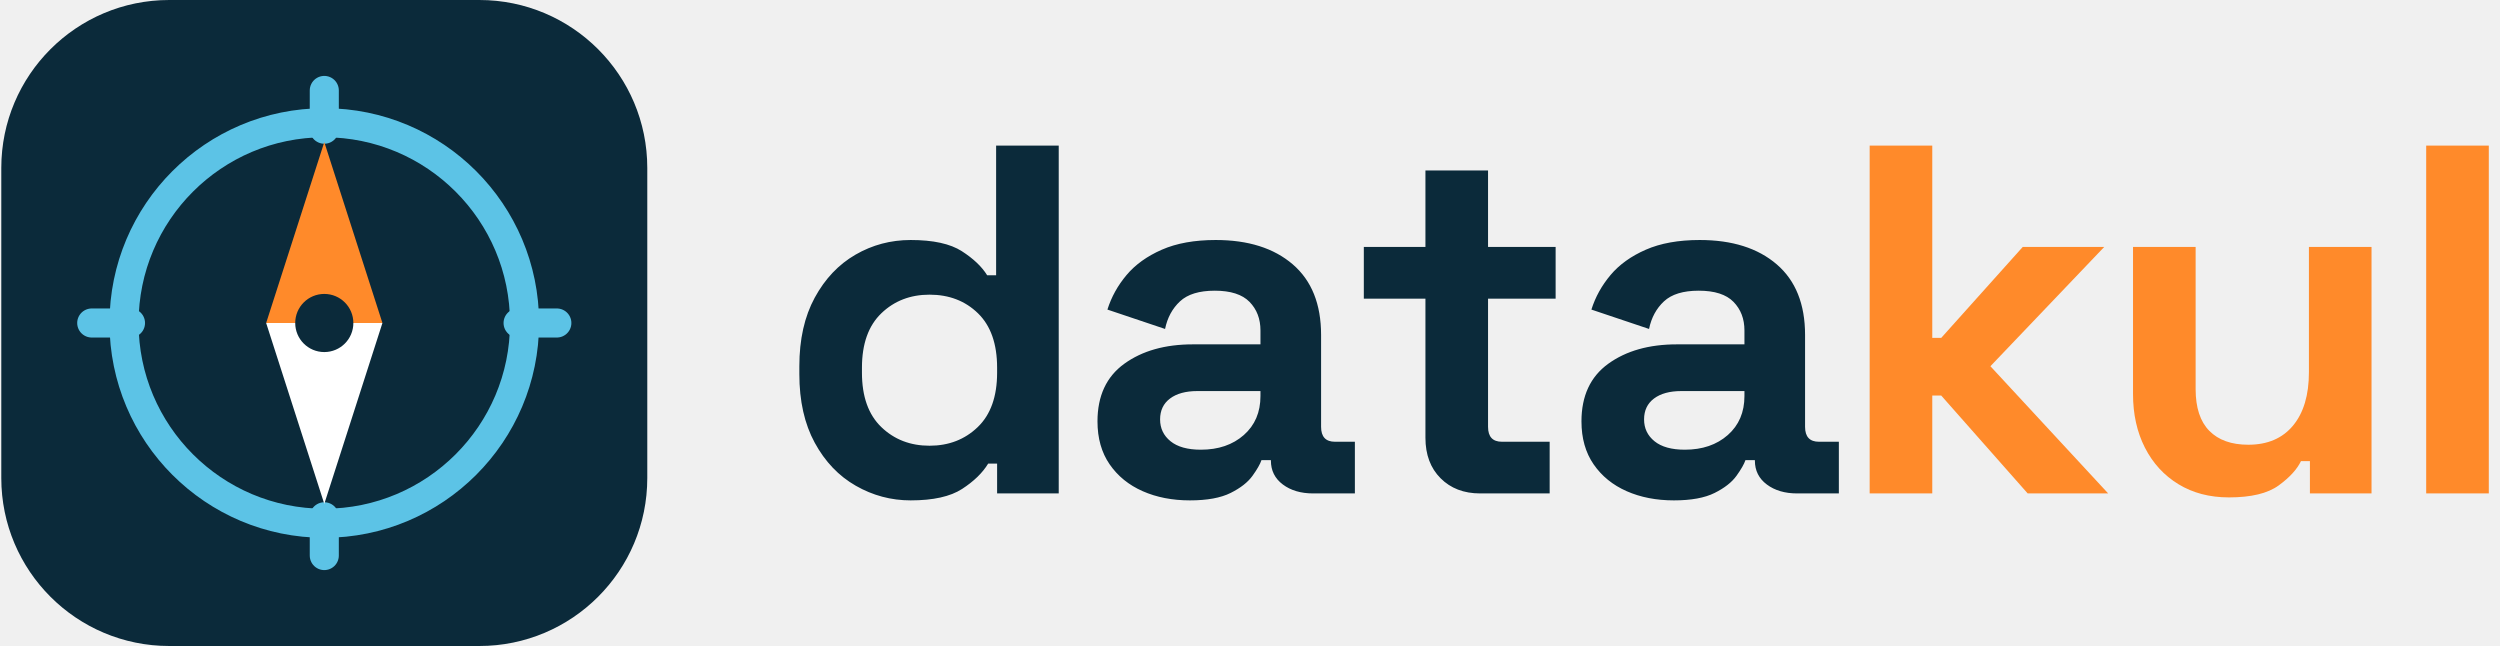
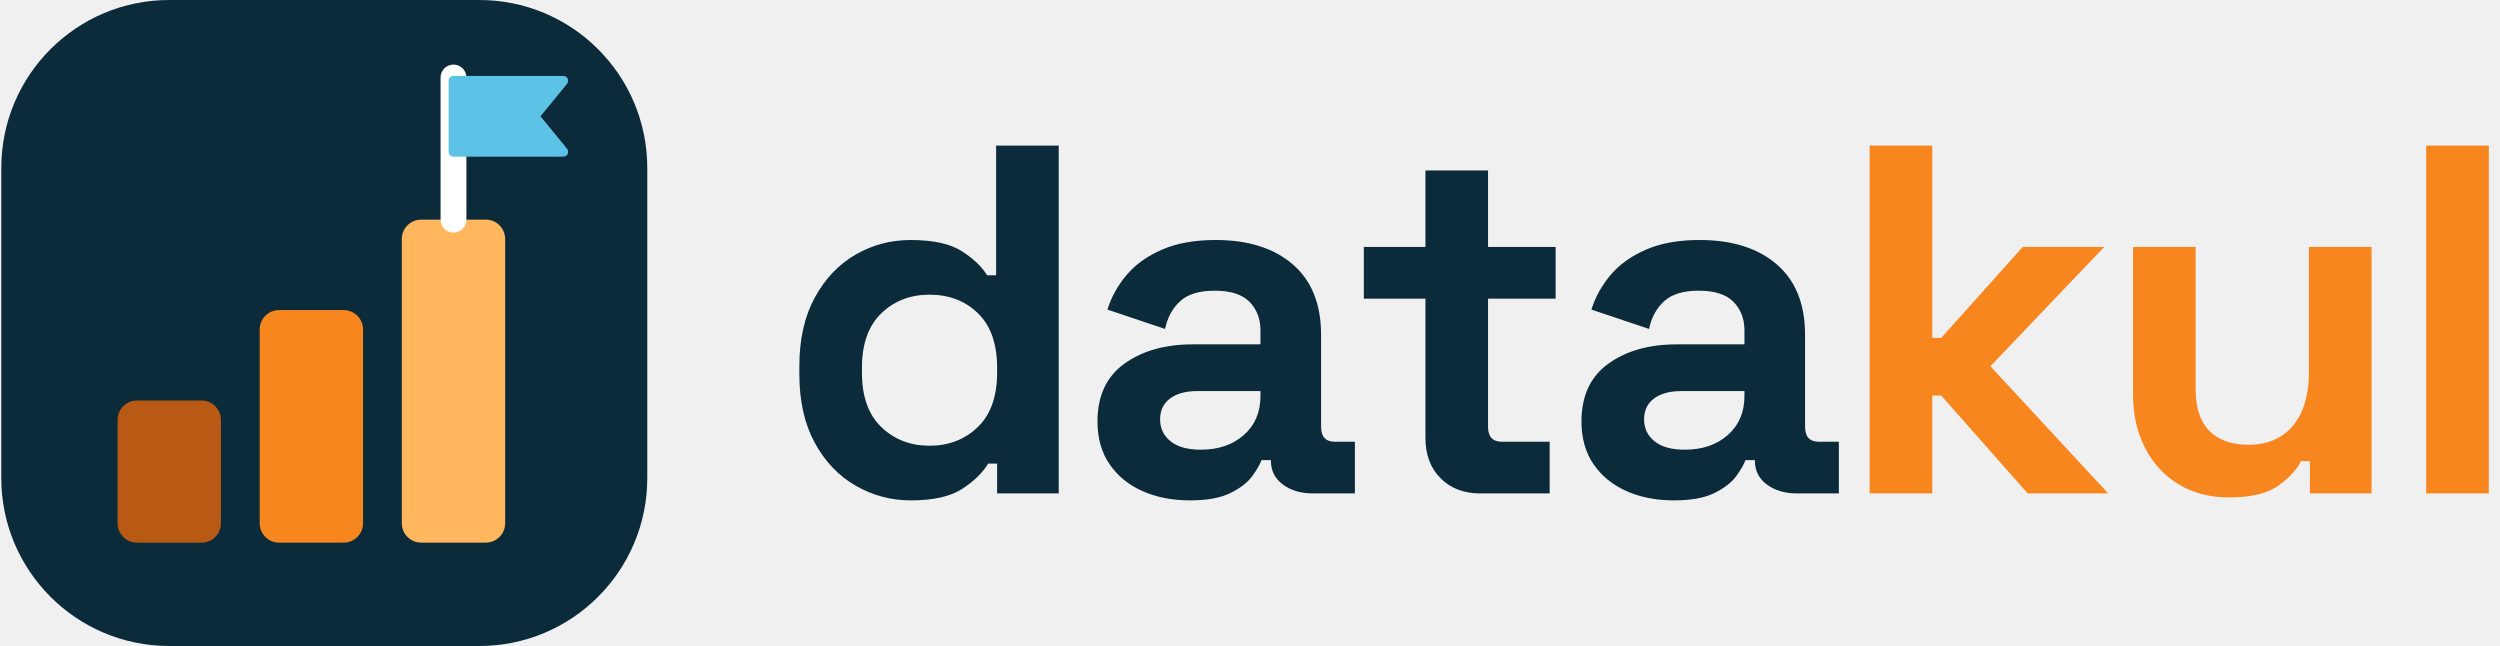
<svg xmlns="http://www.w3.org/2000/svg" viewBox="0 0 386.6 100" width="774" height="200" role="img" aria-label="Datakul">
  <g>
    <rect width="100" height="100" rx="26" fill="#0B2A3A" />
-     <circle cx="50" cy="50" r="31" fill="none" stroke="#5CC3E6" stroke-width="4.5" />
-     <path d="M50 14V20M50 80V86M14 50H20M80 50H86" stroke="#5CC3E6" stroke-width="4.5" stroke-linecap="round" />
-     <path d="M50 22L59 50H41Z" fill="#FF8A2A" />
-     <path d="M50 78L59 50H41Z" fill="#FFFFFF" />
-     <circle cx="50" cy="50" r="4.5" fill="#0B2A3A" />
+     <rect x="18" y="62" width="16" height="22" rx="3" fill="#B85A14" />
+     <rect x="40" y="48" width="16" height="36" rx="3" fill="#F7861F" />
+     <rect x="62" y="34" width="16" height="50" rx="3" fill="#FFB65C" />
+     <path d="M70 34V12" stroke="#FFFFFF" stroke-width="4" stroke-linecap="round" />
+     <path d="M70 12.5H87L82.5 18L87 23.5H70Z" fill="#5CC3E6" stroke="#5CC3E6" stroke-width="1.5" stroke-linejoin="round" />
  </g>
  <g transform="translate(122 21.00) scale(0.07692) translate(-26.0 720.0)">
    <path fill="#0B2A3A" d="M270 14Q211 14 159.5 -15.5Q108 -45 77.0 -102.0Q46 -159 46 -240V-256Q46 -337 77.0 -394.0Q108 -451 159.0 -480.5Q210 -510 270 -510Q338 -510 373.0 -487.5Q408 -465 424 -439H442V-700H568V0H444V-60H426Q409 -32 373.5 -9.0Q338 14 270 14ZM308 -96Q366 -96 405.0 -133.5Q444 -171 444 -243V-253Q444 -325 405.5 -362.5Q367 -400 308 -400Q250 -400 211.0 -362.5Q172 -325 172 -253V-243Q172 -171 211.0 -133.5Q250 -96 308 -96ZM832.0 14Q779.0 14 737.0 -4.5Q695.0 -23 670.5 -58.5Q646.0 -94 646.0 -145Q646.0 -222 700.0 -261.0Q754.0 -300 838.0 -300H974.0V-328Q974.0 -363 952.0 -385.5Q930.0 -408 882.0 -408Q835.0 -408 812.0 -386.5Q789.0 -365 782.0 -331L666.0 -370Q678.0 -408 704.5 -439.5Q731.0 -471 775.5 -490.5Q820.0 -510 884.0 -510Q982.0 -510 1039.0 -461.0Q1096.0 -412 1096.0 -319V-134Q1096.0 -104 1124.0 -104H1164.0V0H1080.0Q1043.0 0 1019.0 -18.0Q995.0 -36 995.0 -66V-67H976.0Q972.0 -55 958.0 -35.5Q944.0 -16 914.0 -1.0Q884.0 14 832.0 14ZM854.0 -88Q907.0 -88 940.5 -117.5Q974.0 -147 974.0 -196V-206H847.0Q812.0 -206 792.0 -191.0Q772.0 -176 772.0 -149Q772.0 -122 793.0 -105.0Q814.0 -88 854.0 -88ZM1416.0 0Q1367.0 0 1336.5 -30.5Q1306.0 -61 1306.0 -112V-392H1182.0V-496H1306.0V-650H1432.0V-496H1568.0V-392H1432.0V-134Q1432.0 -104 1460.0 -104H1556.0V0ZM1806.0 14Q1753.0 14 1711.0 -4.5Q1669.0 -23 1644.5 -58.5Q1620.0 -94 1620.0 -145Q1620.0 -222 1674.0 -261.0Q1728.0 -300 1812.0 -300H1948.0V-328Q1948.0 -363 1926.0 -385.5Q1904.0 -408 1856.0 -408Q1809.0 -408 1786.0 -386.5Q1763.0 -365 1756.0 -331L1640.0 -370Q1652.0 -408 1678.5 -439.5Q1705.0 -471 1749.5 -490.5Q1794.0 -510 1858.0 -510Q1956.0 -510 2013.0 -461.0Q2070.0 -412 2070.0 -319V-134Q2070.0 -104 2098.0 -104H2138.0V0H2054.0Q2017.0 0 1993.0 -18.0Q1969.0 -36 1969.0 -66V-67H1950.0Q1946.0 -55 1932.0 -35.5Q1918.0 -16 1888.0 -1.0Q1858.0 14 1806.0 14ZM1828.0 -88Q1881.0 -88 1914.5 -117.5Q1948.0 -147 1948.0 -196V-206H1821.0Q1786.0 -206 1766.0 -191.0Q1746.0 -176 1746.0 -149Q1746.0 -122 1767.0 -105.0Q1788.0 -88 1828.0 -88Z" />
-     <path fill="#FF8A2A" d="M2200.0 0V-700H2326.0V-313H2344.0L2508.0 -496H2672.0L2443.0 -256L2680.0 0H2518.0L2344.0 -197H2326.0V0ZM2923.0 8Q2865.0 8 2821.5 -18.5Q2778.0 -45 2754.0 -92.0Q2730.0 -139 2730.0 -200V-496H2856.0V-210Q2856.0 -154 2883.5 -126.0Q2911.0 -98 2962.0 -98Q3020.0 -98 3052.0 -136.5Q3084.0 -175 3084.0 -244V-496H3210.0V0H3086.0V-65H3068.0Q3056.0 -40 3023.0 -16.0Q2990.0 8 2923.0 8ZM3320.0 0V-700H3446.0V0Z" />
+     <path fill="#F7861F" d="M2200.0 0V-700H2326.0V-313H2344.0L2508.0 -496H2672.0L2443.0 -256L2680.0 0H2518.0L2344.0 -197H2326.0V0ZM2923.0 8Q2865.0 8 2821.5 -18.5Q2778.0 -45 2754.0 -92.0Q2730.0 -139 2730.0 -200V-496H2856.0V-210Q2856.0 -154 2883.5 -126.0Q2911.0 -98 2962.0 -98Q3020.0 -98 3052.0 -136.5Q3084.0 -175 3084.0 -244V-496H3210.0V0H3086.0V-65H3068.0Q3056.0 -40 3023.0 -16.0Q2990.0 8 2923.0 8ZM3320.0 0V-700H3446.0V0Z" />
  </g>
</svg>
